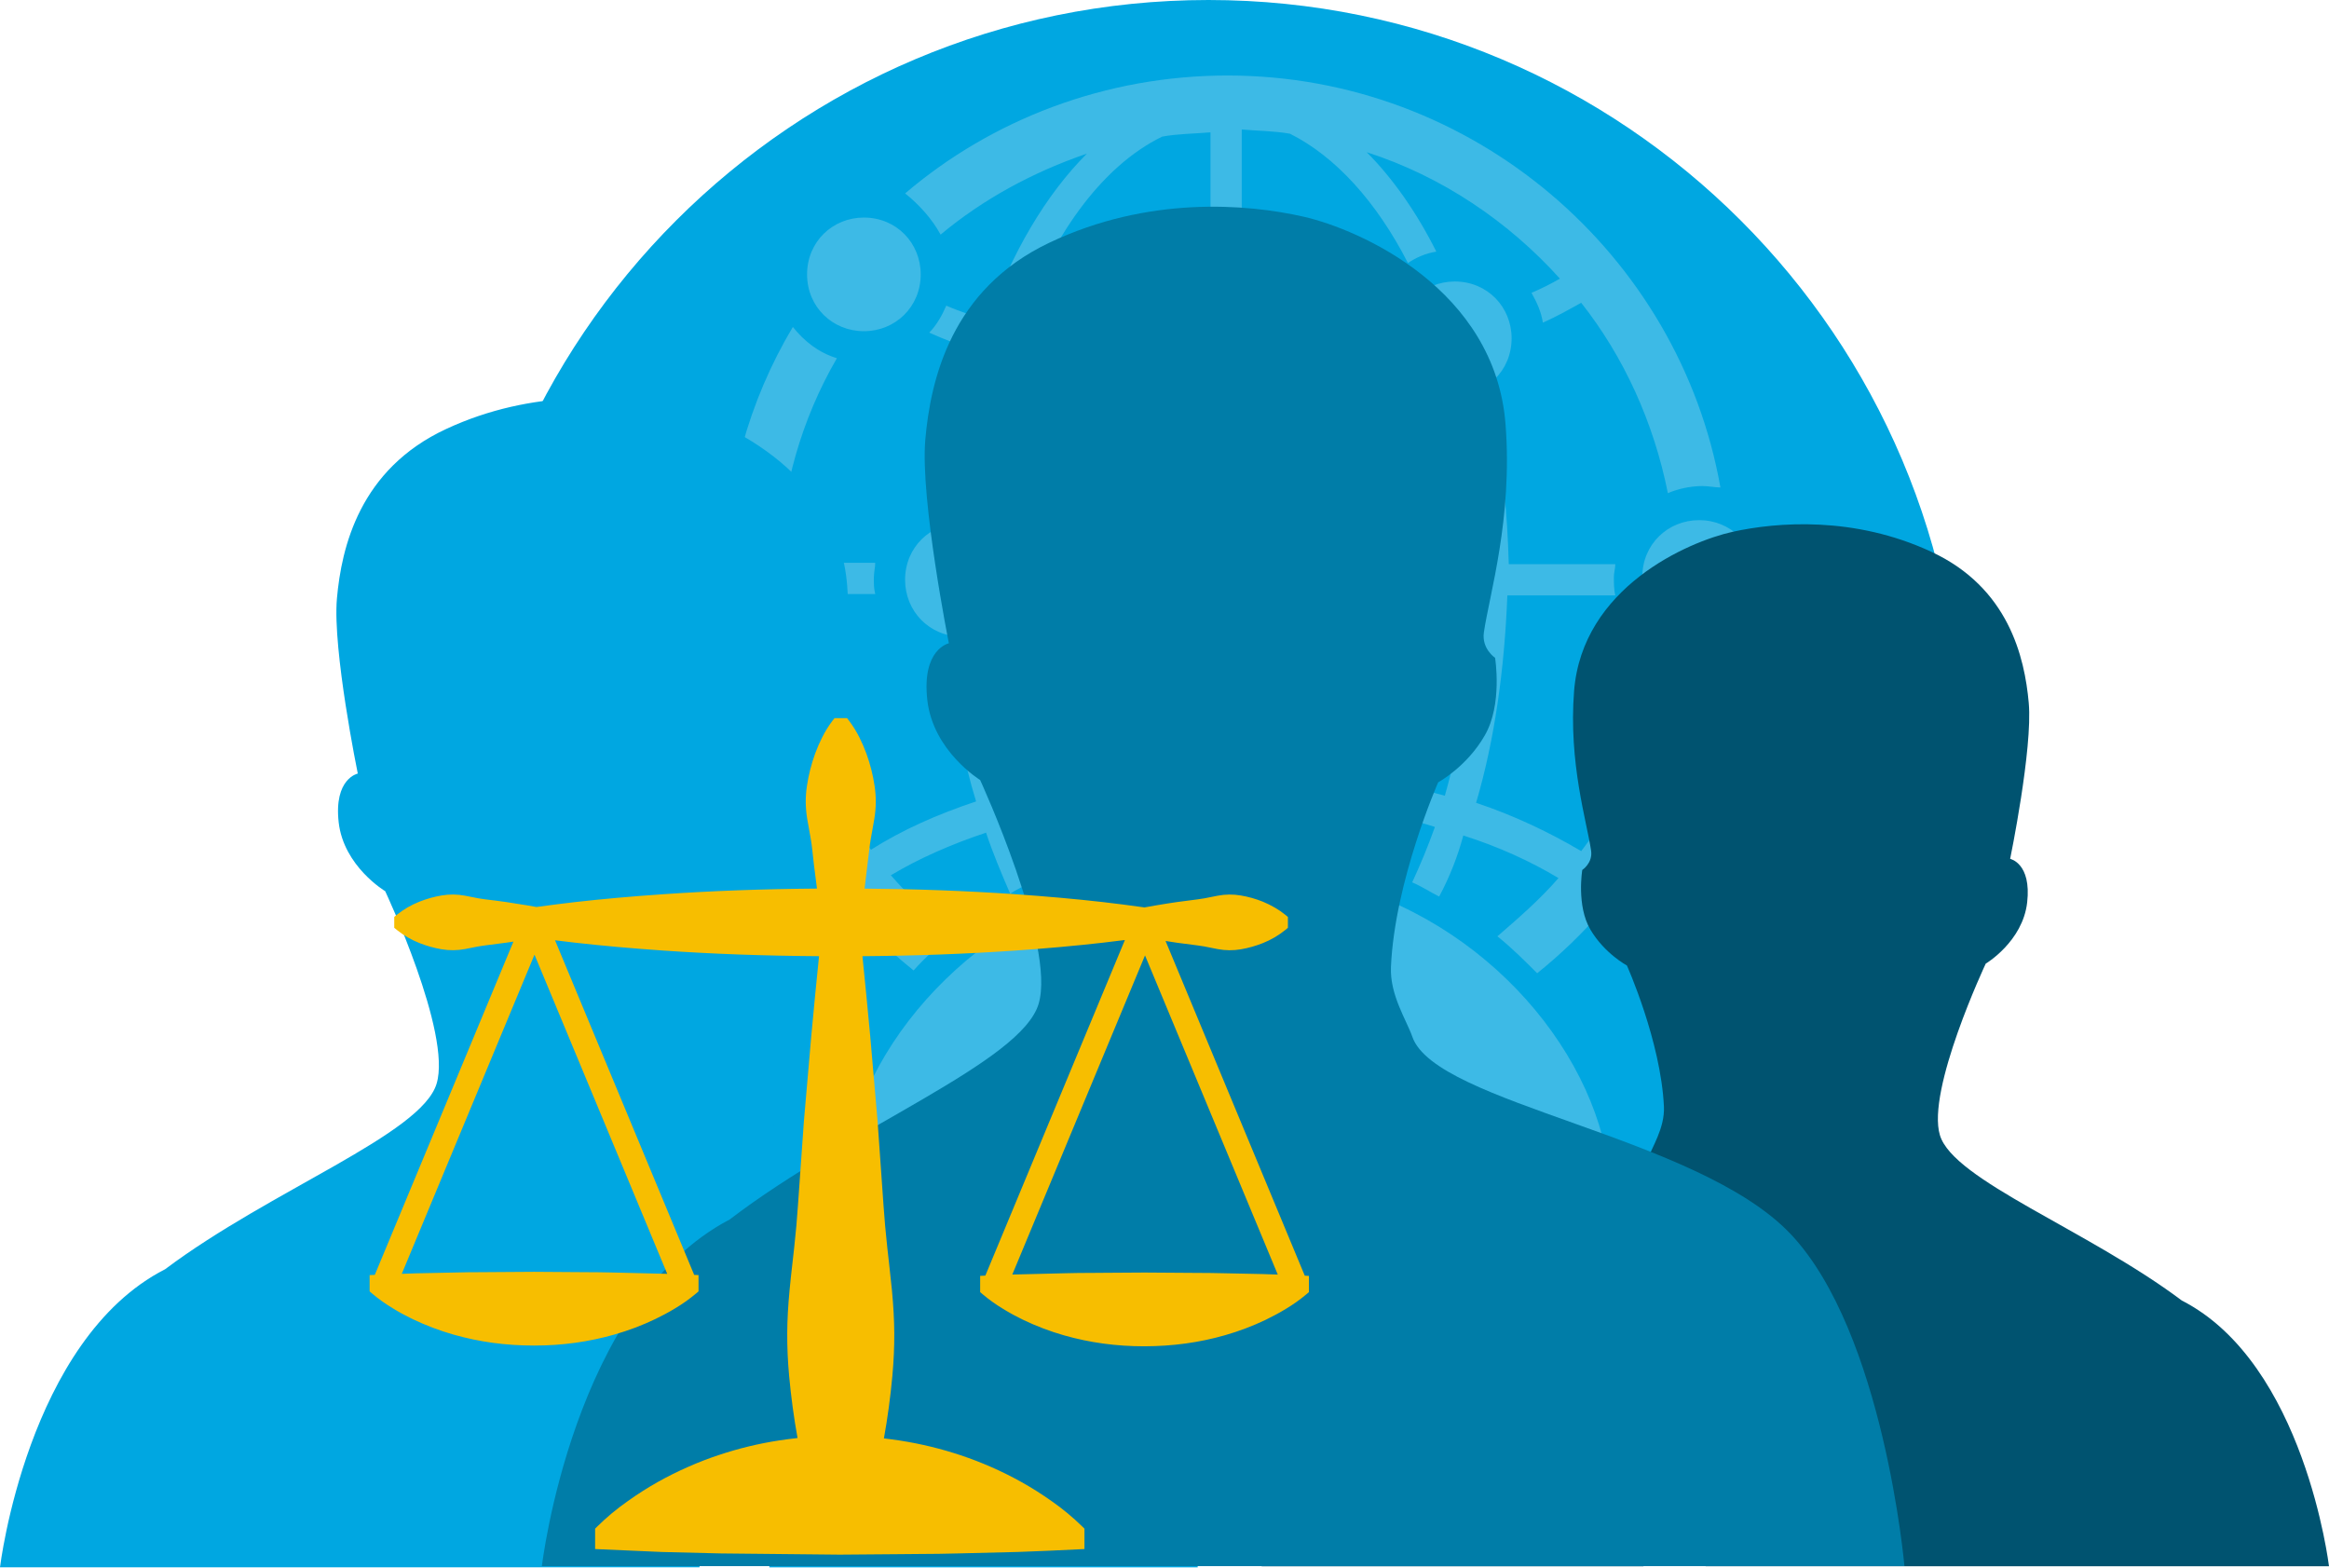
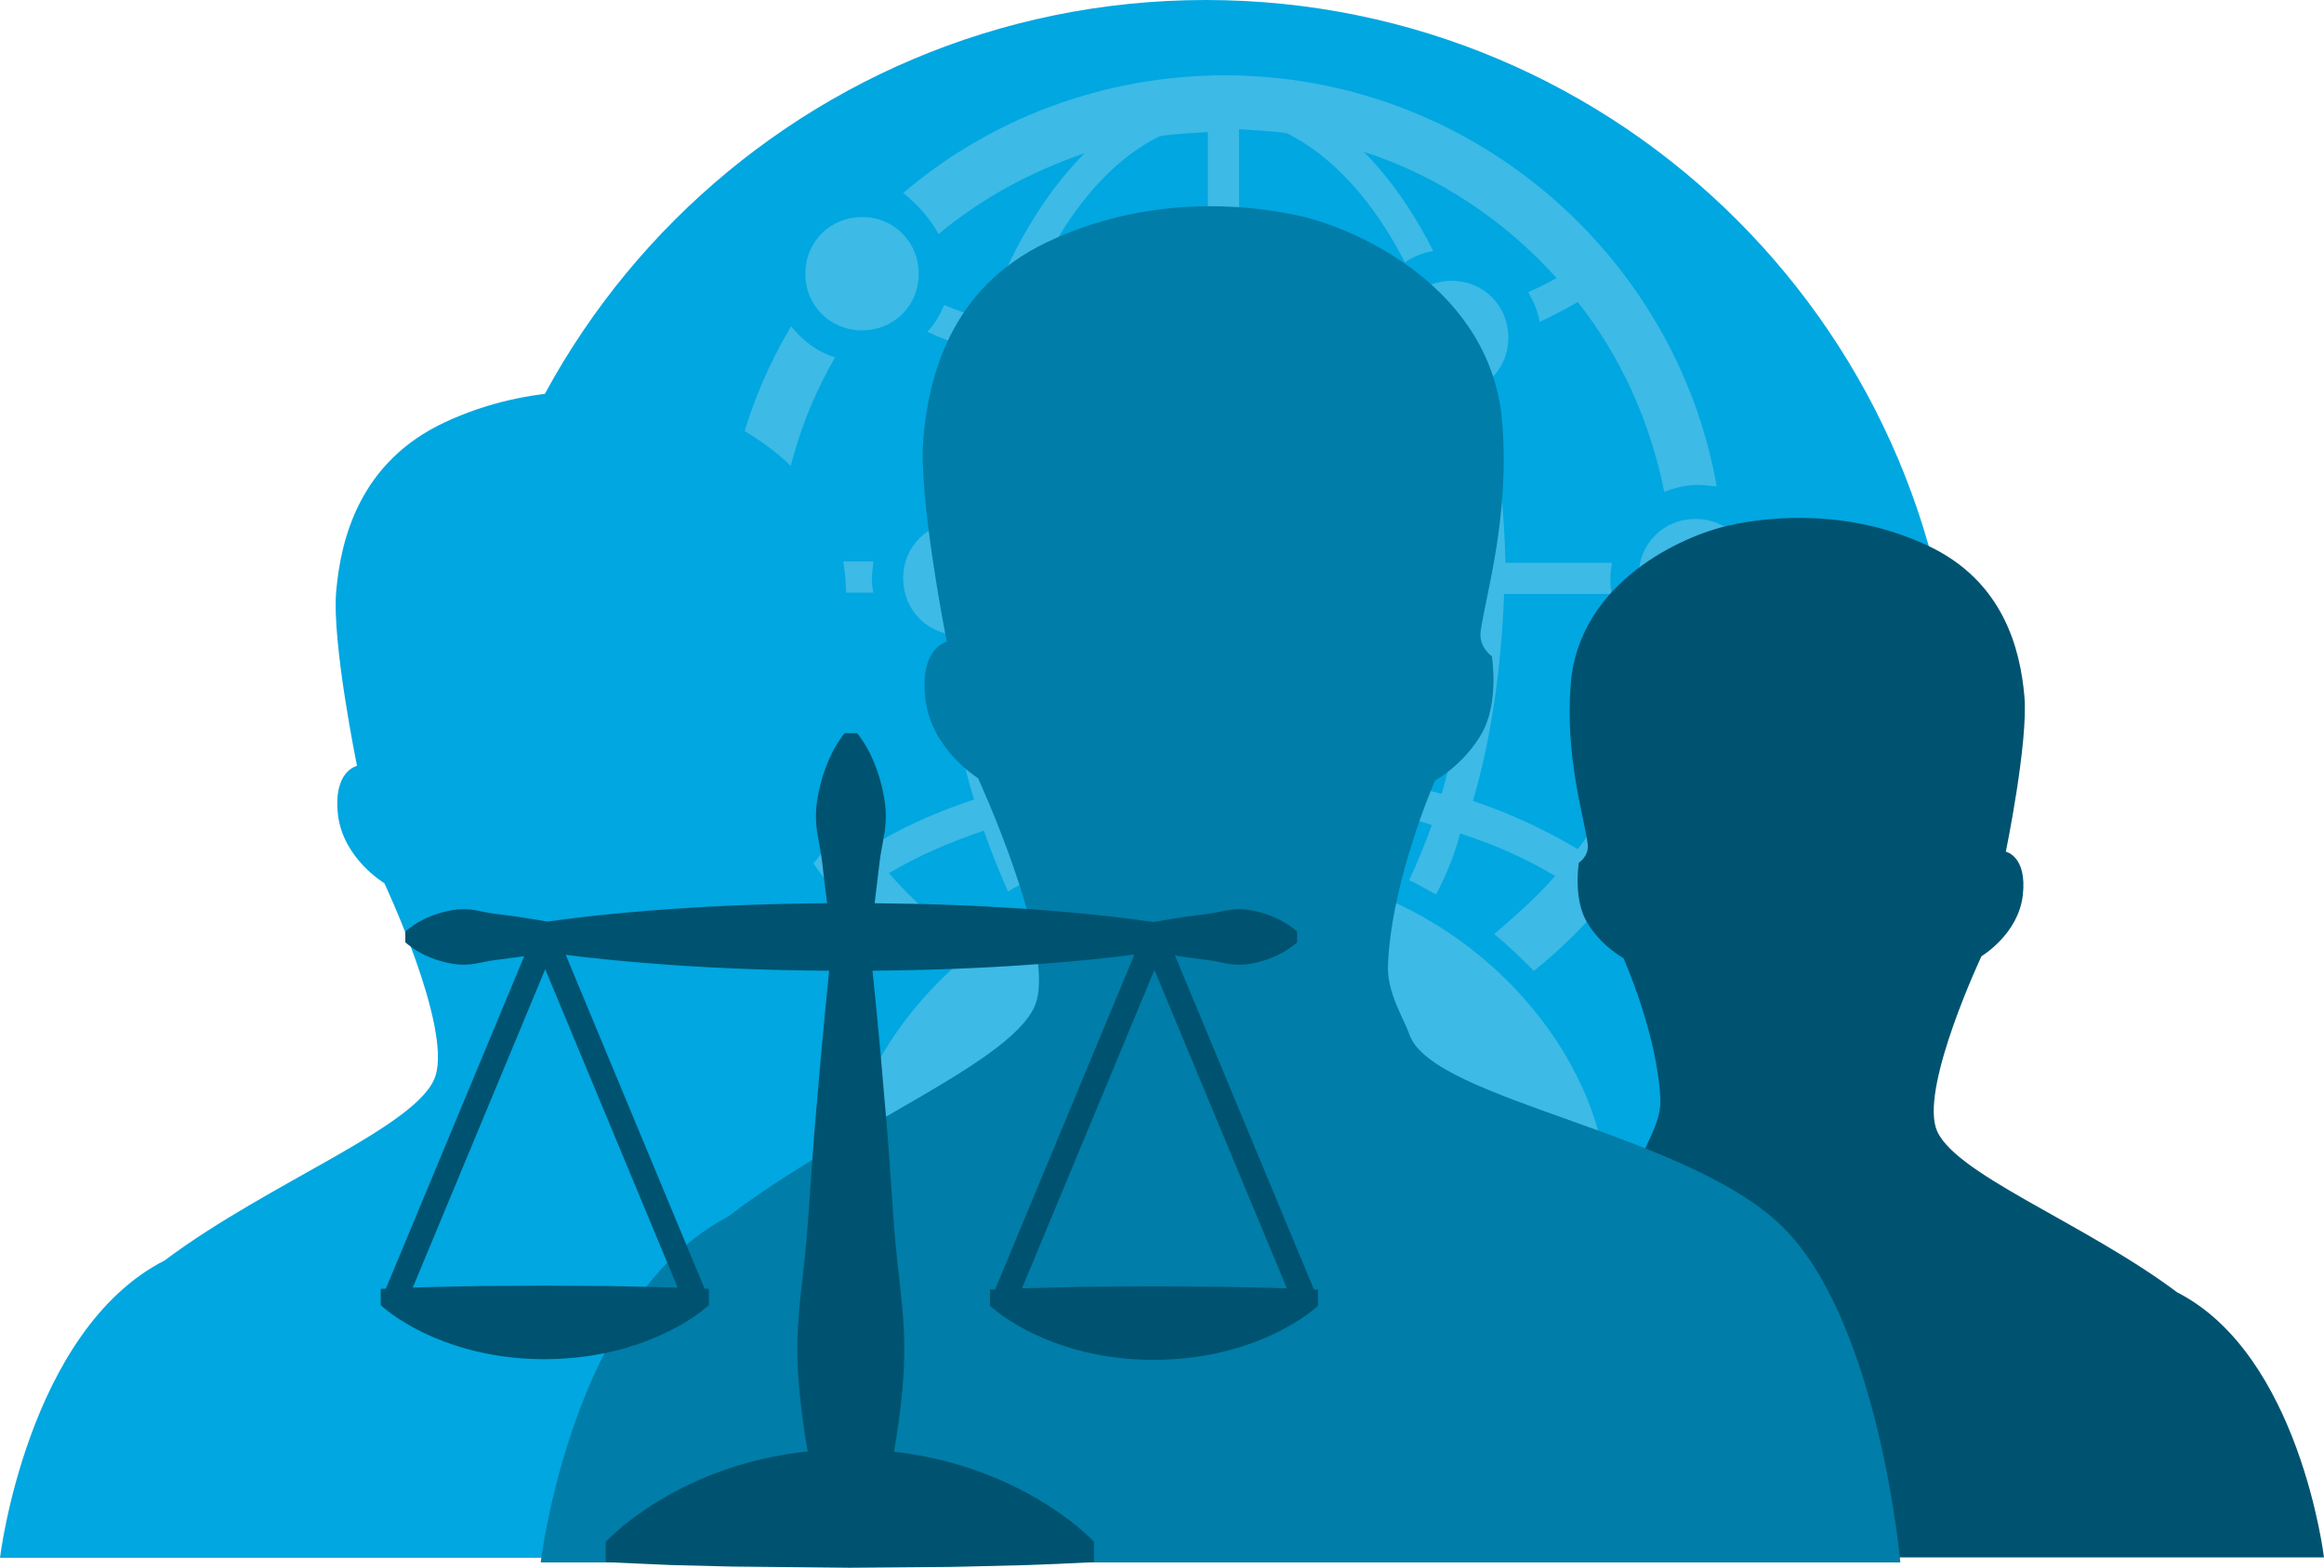
- <svg xmlns="http://www.w3.org/2000/svg" viewBox="0 0 3171.28 2134.08">
+ <svg xmlns="http://www.w3.org/2000/svg" viewBox="0 0 3171.28 2139.66">
  <defs>
-     <style>.a{fill:#00a7e1;}.b{fill:#f3f3f3;opacity:0.25;}.c{fill:#005370;}.d{fill:#007da8;}.e{fill:#f7be00;}</style>
+     <style>.a{fill:#00a7e1;}.b{fill:#f3f3f3;opacity:0.25;}.c{fill:#005370;}.d{fill:#007da8;}</style>
  </defs>
  <circle class="a" cx="1645.48" cy="1025.13" r="1025.13" />
  <path class="b" d="M1980.92,538c42.55,0,77.36-32.88,77.36-77.37,0-42.55-32.88-77.36-77.36-77.36-42.55,0-77.37,32.88-77.37,77.36C1905.49,505.1,1938.37,538,1980.92,538Zm-75.43,326.87c0-172.14-106.38-286.25-236-286.25s-236,112.18-236,286.25c0,172.14,106.38,340.41,236,340.41S1905.49,1037,1905.49,864.85Zm-236,286.25c-89,0-172.14-125.72-179.87-265,119.91-1.93,205-60,253.37-114.11,9.67,25.14,32.88,61.89,106.38,85.1v7.74C1849.4,1011.84,1762.36,1151.1,1669.52,1151.1ZM1280.76,319.42c58-48.35,125.72-85.1,199.22-110.25-56.09,56.09-102.51,135.39-135.39,228.23-19.34-7.73-38.69-13.54-56.09-21.27-5.81,13.54-13.54,27.08-23.21,36.75,21.27,9.67,42.55,17.4,65.76,25.14-17.41,60-31,123.79-36.75,189.55,5.8-1.94,9.67-1.94,15.47-1.94,9.67,0,19.34,1.94,27.08,3.87q11.61-95.75,34.81-179.87c85.11,25.14,177.95,38.68,276.59,40.61V538c7.73-1.94,15.47-1.94,21.27-1.94,7.74,0,13.54,1.94,21.28,1.94v-7.74c61.89-1.93,123.78-7.73,181.81-17.41A153.45,153.45,0,0,1,1861,470.28a977.17,977.17,0,0,1-170.2,15.48V176.29c21.27,1.94,44.48,1.94,65.76,5.81,61.89,30.94,118,92.84,160.53,176,11.61-7.73,25.15-13.54,38.69-15.47-27.08-54.16-60-100.57-94.78-135.39,102.51,32.88,193.42,94.77,263.05,172.14a359.64,359.64,0,0,1-38.69,19.34c7.74,13.54,13.54,27.08,15.48,40.62,17.4-7.74,34.81-17.41,52.22-27.08,58,73.5,98.64,162.47,118,259.17a124.56,124.56,0,0,1,46.42-9.67c9.67,0,17.41,1.94,25.14,1.94-56.09-317.2-336.54-560.9-671.14-560.9-166.34,0-321.07,60-439,160.53C1251.75,278.8,1269.16,298.15,1280.76,319.42ZM1582.49,186c21.27-3.87,42.55-3.87,65.76-5.81V489.63a1136.51,1136.51,0,0,1-263-36.75C1429.69,323.29,1499.32,226.58,1582.49,186Zm23.21,1104.39,34.81,58h58l34.82-58-32.88-32.88h-61.89Zm663.41-394.57c-17.41,96.71-58,187.62-116.05,263-42.55-25.15-90.91-48.36-143.13-65.76,25.14-85.11,38.68-181.81,42.55-282.39h147c-1.94-7.73-1.94-17.41-1.94-25.14,0-5.8,1.94-11.61,1.94-17.41H2054.42c-1.94-67.69-7.74-135.39-21.28-195.35-13.54,5.81-27.08,9.67-42.55,9.67,11.6,58,17.41,119.92,19.34,185.68h-73.5c3.87,13.54,5.81,29,7.74,44.49h61.89c-1.93,96.7-15.47,189.54-38.68,270.78-21.28-5.81-44.49-11.61-65.76-15.48-7.74,13.54-13.54,27.08-21.28,40.62a452.16,452.16,0,0,1,73.5,17.41c-9.67,27.07-19.34,50.28-30.95,75.43,13.54,5.8,25.15,13.54,36.75,19.34a391.81,391.81,0,0,0,32.88-83.17c48.36,15.47,90.91,34.82,129.59,58-25.14,29-54.15,54.15-83.17,79.3,19.34,15.47,36.75,32.88,54.16,50.28,127.65-102.51,218.56-251.44,245.63-419.71-9.67,1.94-17.4,3.87-27.07,3.87C2298.12,905.47,2282.64,901.6,2269.11,895.79Zm44.48-187.61c-42.55,0-77.36,32.88-77.36,77.37,0,42.55,32.88,77.36,77.36,77.36,42.55,0,77.37-32.88,77.37-77.36S2356.14,708.18,2313.59,708.18ZM1832,1205.26l-25.14,50.28c21.27,5.81,44.48,13.54,65.76,23.21L1746.89,1706.2h0l-48.36-336.54h-56.09l-48.35,336.54h0l-125.72-427.45a379.33,379.33,0,0,1,65.76-23.21L1509,1203.32c-210.82,61.9-361.69,253.37-361.69,427.45v129.58H2193.67V1630.77C2191.74,1456.69,2040.88,1265.22,1832,1205.26Zm220.49,423.57h-176V1596h176ZM1244,1321.31c15.47-17.41,34.82-34.82,54.16-50.29a551.28,551.28,0,0,1-85.1-79.3c38.68-23.21,83.16-42.55,129.58-58,9.67,29,21.28,56.09,32.88,83.17,11.61-7.73,25.15-13.54,36.75-19.34-11.6-23.21-21.27-48.35-30.94-75.43a530.1,530.1,0,0,1,75.43-17.41c-7.74-13.54-15.48-27.08-21.28-40.62-23.21,3.87-44.48,9.68-67.69,15.48a978.79,978.79,0,0,1-32.88-176c-9.67,1.94-17.41,3.87-27.08,3.87-5.8,0-9.67,0-15.47-1.93,7.73,65.76,19.34,129.58,36.74,185.67-52.22,17.41-100.57,38.69-143.12,65.76a618.8,618.8,0,0,1-125.72-348.14h131.52c-1.93-7.74-1.93-13.54-1.93-21.28s1.93-15.47,1.93-21.27H1060.27c3.87-100.58,30.94-195.35,79.3-278.52-25.15-7.74-44.49-23.21-60-42.55-60,100.58-92.84,216.62-92.84,342.34C986.77,1004.11,1087.35,1195.59,1244,1321.31Zm65.76-609.26c-42.55,0-77.36,32.88-77.36,77.37,0,42.55,32.88,77.36,77.36,77.36,42.55,0,77.37-32.88,77.37-77.36C1385.2,746.87,1352.32,712.05,1309.77,712.05ZM1176.32,450.94c42.55,0,77.36-32.88,77.36-77.36,0-42.55-32.88-77.37-77.36-77.37-42.55,0-77.37,32.88-77.37,77.37S1133.77,450.94,1176.32,450.94Z" />
-   <path class="a" d="M1047.44,2134.08H1630.9s-24.72-273.36-136.18-389c-15.11-15.63-33.81-29.59-55-42.63-52.22,40.76-154.86,87-232.73,146.61C1091.42,1909.46,1055.44,2085.32,1047.44,2134.08Z" />
-   <path class="a" d="M1167.45,1789.22c45.48-34,99.08-56.89,143.8-82.61,14.13-8.11,43.11-27.67,58.13-36.71-129.85-52.74-308.55-102.09-327.57-155.85-6.85-19.7-27-49.18-25.61-82.11,4.65-100,56.61-215.84,56.61-215.84s34.09-18.17,55.7-54.7,12.48-91.24,12.48-91.24-16.35-10.57-13.5-29.59c6.41-44,34.61-133.66,26-243.82-12.48-158-173.62-227.92-242-243.18C843.34,538.5,725.43,529.24,607.7,584,489.7,638.7,465,745,458.76,815c-6.09,69.85,28.42,238.25,28.42,238.25s-32.79,6.63-26,66.57c6.94,60,63.31,93.55,63.31,93.55s90.92,193.38,70,262.16c-20.74,68.88-225.62,144.53-369.69,252.6C37.15,1824,0,2134,0,2134H952.44C956.63,2099.25,959.39,1905.49,1167.45,1789.22Z" />
-   <path class="c" d="M2237.87,2132.58H1717.92s22-243.6,121.36-346.69c13.46-13.93,30.12-26.37,49-38,46.54,36.32,138,77.49,207.39,130.65C2198.67,1932.41,2230.74,2089.12,2237.87,2132.58Z" />
-   <path class="c" d="M2130.92,1825.26c-40.53-30.33-88.3-50.69-128.15-73.61-12.59-7.23-38.41-24.66-51.8-32.72,115.72-47,275-91,291.91-138.88,6.1-17.56,24.06-43.83,22.82-73.18-4.14-89.15-50.45-192.34-50.45-192.34s-30.37-16.19-49.63-48.74-11.12-81.31-11.12-81.31,14.57-9.42,12-26.37c-5.72-39.23-30.84-119.11-23.15-217.27C2154.5,800,2298.1,737.73,2359,724.13c60.72-13.43,165.8-21.68,270.71,27.12,105.16,48.74,127.17,143.44,132.73,205.8s-25.32,212.32-25.32,212.32,29.21,5.91,23.17,59.32-56.42,83.36-56.42,83.36-81,172.33-62.36,233.63c18.48,61.37,201.06,128.79,329.44,225.1,167.2,85.43,200.31,361.74,200.31,361.74H2322.52C2318.79,2101.54,2316.33,1928.87,2130.92,1825.26Z" />
+   <path class="a" d="M1047.44,2126.08H1630.9s-24.72-273.36-136.18-389c-15.11-15.63-33.81-29.59-55-42.63-52.22,40.76-154.86,87-232.73,146.61C1091.42,1901.46,1055.44,2077.32,1047.44,2126.08Z" />
+   <path class="a" d="M1167.45,1781.22c45.48-34,99.08-56.89,143.8-82.61,14.13-8.11,43.11-27.67,58.13-36.71-129.85-52.74-308.55-102.09-327.57-155.85-6.85-19.7-27-49.18-25.61-82.11,4.65-100,56.61-215.84,56.61-215.84s34.09-18.17,55.7-54.7,12.48-91.24,12.48-91.24-16.35-10.57-13.5-29.59c6.41-44,34.61-133.66,26-243.82-12.48-158-173.62-227.92-242-243.18C843.34,530.5,725.43,521.24,607.7,576,489.7,630.7,465,737,458.76,807c-6.09,69.85,28.42,238.25,28.42,238.25s-32.79,6.63-26,66.57c6.94,60,63.31,93.55,63.31,93.55s90.92,193.38,70,262.16c-20.74,68.88-225.62,144.53-369.69,252.6C37.15,1816,0,2126,0,2126H952.44C956.63,2091.25,959.39,1897.49,1167.45,1781.22Z" />
+   <path class="c" d="M2237.87,2125.58H1717.92s22-243.6,121.36-346.69c13.46-13.93,30.12-26.37,49-38,46.54,36.32,138,77.49,207.39,130.65C2198.67,1925.41,2230.74,2082.12,2237.87,2125.58Z" />
+   <path class="c" d="M2130.92,1818.26c-40.53-30.33-88.3-50.69-128.15-73.61-12.59-7.23-38.41-24.66-51.8-32.72,115.72-47,275-91,291.91-138.88,6.1-17.56,24.06-43.83,22.82-73.18-4.14-89.15-50.45-192.34-50.45-192.34s-30.37-16.19-49.63-48.74-11.12-81.31-11.12-81.31,14.57-9.42,12-26.37c-5.72-39.23-30.84-119.11-23.15-217.27C2154.5,793,2298.1,730.73,2359,717.13c60.72-13.43,165.8-21.68,270.71,27.12,105.16,48.74,127.17,143.44,132.73,205.8s-25.32,212.32-25.32,212.32,29.21,5.91,23.17,59.32-56.42,83.36-56.42,83.36-81,172.33-62.36,233.63c18.48,61.37,201.06,128.79,329.44,225.1,167.2,85.43,200.31,361.74,200.31,361.74H2322.52C2318.79,2094.54,2316.33,1921.87,2130.92,1818.26Z" />
  <path class="d" d="M1923.08,1411.54c-7.89-22.67-30.87-56.91-29.08-95.3,5.1-116.48,64.26-251.06,64.26-251.06s38.83-21,63.32-63.6c24.64-42.21,14.2-105.91,14.2-105.91s-18.44-12.3-15.26-34.59C2027.85,810,2060,705.76,2050,577.63,2035.85,394,1852.49,312.65,1774.83,295s-211.65-28.33-345.67,35.31C1295,393.78,1267,517.47,1259.92,598.89c-6.93,81.1,32.11,277,32.11,277s-37.14,7.61-29.35,77.24,71.93,108.88,71.93,108.88,103.37,224.63,79.66,304.7S1157.7,1534.92,993.56,1660.4c-213.34,111.43-255.72,472-255.72,472H2593.17s-28.05-318-155-452.27C2311,1546,1954.78,1503.4,1923.08,1411.54Z" />
-   <path class="e" d="M548.58,1789.22c3,1.63,6,3.1,8.92,4.59l5,2.5a351.09,351.09,0,0,0,55,20.81c35.16,10,71,14.92,109.76,14.92s74.73-5.1,109.65-15.09a354.79,354.79,0,0,0,55.17-20.88c8.09-4,17.68-8.81,27.56-14.9a214.29,214.29,0,0,0,28-19.89l3.51-3v-22.2l-5.92-.27L755.75,1280.21q13.62,1.72,27.23,3.28c36.48,4.13,75.66,7.65,119.77,10.71,67.29,4.63,136.94,7.17,212.49,7.7-3.81,36.35-7.21,73-10.56,108.63l-10,115.45-8.17,115.4c-1.16,17.83-2.84,36.54-5.1,57.23l-2.27,20.25c-1.42,12.52-2.84,25-4,37.54-2.06,21.71-3.13,40.86-3.2,58.54-.13,18.78.71,37.94,2.59,58.62,2.68,28.87,6.51,57.21,11.46,84.39-8.38.89-16.7,2-24.85,3.23a495.1,495.1,0,0,0-82.36,19.91c-13.81,4.56-27.7,9.9-41.28,15.91-14.29,6.27-28.16,13.16-41.25,20.49a448.23,448.23,0,0,0-41.31,26.25,319.27,319.27,0,0,0-41.66,34.66l-2.94,2.93v27.77l6.54.28,84,3.7,80.78,2,161.72,1.64h.08l80.92-.65c8.66-.11,17.31-.17,26-.23,18-.09,36.61-.22,54.9-.79l80.93-2,40.42-1.58,50-2.38v-27.79l-3-2.92a324.55,324.55,0,0,0-41.63-34.48,451.56,451.56,0,0,0-41.35-26.14,485.26,485.26,0,0,0-82.44-36.32,505.58,505.58,0,0,0-82.41-20c-7.23-1.11-14.69-2.1-22.24-3,5-27.28,8.81-55.78,11.52-84.89,1.88-20.69,2.72-39.85,2.6-58.59-.09-17.66-1.15-36.81-3.21-58.59-1.23-12.45-2.63-24.92-4-37.4q-1.17-10.17-2.29-20.36c-2.24-20.71-3.93-39.42-5.12-57.24l-8.15-115.48-10-115.41c-3.32-35.55-6.77-72.24-10.56-108.58,73.21-.57,141.08-3.07,207.14-7.61,44.13-3,83.3-6.56,119.8-10.72q15.23-1.77,30.42-3.7l-190,456.91-7.08.38v22.1l3.49,3a210.29,210.29,0,0,0,27.84,19.88c3.36,2.16,6.74,4,10.09,5.91l3.83,2.16c3,1.64,6,3.16,9.08,4.66l4.84,2.43a349.81,349.81,0,0,0,55,20.83c35.14,10,70.92,14.91,109.7,14.91,38.87-.15,74.74-5.1,109.59-15.1a352.73,352.73,0,0,0,55.16-20.87c8.08-4,17.66-8.82,27.54-14.9a214.75,214.75,0,0,0,28-19.89l3.51-3v-22.07l-5.68-.33-189.53-455.7q7.76,1.24,15.56,2.4c9.37,1.32,18.74,2.5,28.2,3.67,5.84.67,11.76,1.88,18,3.15,3.09.65,6.17,1.27,9.23,1.84a89,89,0,0,0,31.41.31,146.67,146.67,0,0,0,30.09-8.49,116.36,116.36,0,0,0,30.48-17.8l3.63-3v-14.75l-3.63-3a103.11,103.11,0,0,0-13.73-9.51,137,137,0,0,0-16.84-8.35,145.54,145.54,0,0,0-29.91-8.41,88.09,88.09,0,0,0-31.5.29c-3,.55-6,1.18-9.06,1.8-6.32,1.29-12.26,2.52-18.26,3.19-9.37,1.14-18.74,2.33-28.17,3.67s-18.75,2.89-28.22,4.47l-16,2.84c-20.25-2.93-40.18-5.34-57.09-7.33-36.45-4.15-75.62-7.66-119.76-10.73-65.34-4.46-132.27-7-204.27-7.56l6.46-53.54c.94-9.07,2.62-18.07,4.38-27.61.85-4.56,1.68-9.12,2.44-13.77a152.57,152.57,0,0,0,2-22.38,142.17,142.17,0,0,0-1.64-22.57,227.24,227.24,0,0,0-11.12-43.85,205.77,205.77,0,0,0-9.55-22.09,145.81,145.81,0,0,0-13.88-22.45l-3-3.89h-17l-3,3.89a143.9,143.9,0,0,0-13.92,22.52,201.75,201.75,0,0,0-9.52,22,225.51,225.51,0,0,0-11.13,43.86,139.82,139.82,0,0,0-1.63,22.53,154.21,154.21,0,0,0,2,22.5c.76,4.53,1.59,9,2.43,13.56,1.76,9.57,3.43,18.62,4.38,27.78l2.35,21.07,4.12,32.4c-74.63.59-143.32,3.13-209.65,7.7-43.8,3-83,6.53-119.79,10.7-14.42,1.69-33.32,4-52.5,6.66l-13.09-2.29c-9.47-1.56-18.89-3.09-28.4-4.47s-18.92-2.51-28.42-3.67c-5.95-.65-12-1.88-18.3-3.17-3.07-.62-6.11-1.25-9.21-1.8a89.53,89.53,0,0,0-31.54-.32,147.92,147.92,0,0,0-30.33,8.47,117.55,117.55,0,0,0-30.7,17.79l-3.66,3v14.79l3.66,3a117.21,117.21,0,0,0,30.81,17.84,148.1,148.1,0,0,0,30.12,8.42,90.5,90.5,0,0,0,31.64-.29c3.15-.57,6.26-1.19,9.36-1.84,6.31-1.27,12.23-2.48,18.22-3.15,9.44-1.15,18.9-2.35,28.38-3.68q5-.72,10.09-1.49L510.36,1735.77l-7.07.33v22.17l3.48,3a209.44,209.44,0,0,0,27.85,19.87c3.4,2.19,6.79,4.09,10.17,6Zm1010.53-488.39,180.76,434.56-1.88-.05c-6.25-.22-12.51-.41-18.94-.66l-53.4-1.11c-12.3-.34-24.61-.41-36.89-.45l-70.38-.49-53.5.35c-6.06.07-12.09.1-18.16.14-11.82,0-23.65.1-35.41.43l-72.9,1.8Zm-831.31-1L908.53,1734.4l-74-1.81c-12.32-.34-24.61-.41-36.93-.46l-70.4-.49-53.53.36q-9,.09-17.95.13c-11.9,0-23.82.11-35.64.45l-53.66,1.12-19.31.66Z" />
+   <path class="c" d="M564.78,1812.17c3,1.63,6,3.1,8.92,4.59l5,2.5a351.09,351.09,0,0,0,55,20.81c35.17,10,71,14.92,109.77,14.92,38.83-.15,74.72-5.1,109.65-15.09A354.69,354.69,0,0,0,908.29,1819c8.09-4,17.68-8.81,27.57-14.9a215,215,0,0,0,28-19.89l3.51-3V1759l-5.92-.27L772,1303.16q13.6,1.72,27.23,3.28c36.47,4.13,75.65,7.65,119.76,10.71,67.29,4.63,136.94,7.17,212.49,7.7-3.81,36.35-7.21,73-10.56,108.63l-10,115.45-8.16,115.4c-1.17,17.83-2.84,36.54-5.1,57.23l-2.27,20.25c-1.43,12.52-2.85,25-4.06,37.54-2.06,21.71-3.13,40.86-3.2,58.54-.13,18.78.71,37.94,2.6,58.62,2.68,28.87,6.51,57.21,11.45,84.39-8.38.89-16.69,2-24.85,3.23A495.34,495.34,0,0,0,995,2004c-13.81,4.56-27.69,9.9-41.27,15.91-14.29,6.27-28.17,13.16-41.25,20.49a448.35,448.35,0,0,0-41.32,26.25,319.27,319.27,0,0,0-41.66,34.66l-2.94,2.93v27.77l6.54.28,84,3.7,80.79,2,161.72,1.64h.08l80.91-.65c8.66-.11,17.32-.17,26-.23,18-.09,36.61-.22,54.9-.79l80.93-2,40.42-1.58,50-2.38v-27.79l-2.94-2.92a324.19,324.19,0,0,0-41.64-34.47,449.53,449.53,0,0,0-41.35-26.15,485.26,485.26,0,0,0-82.44-36.32,505.58,505.58,0,0,0-82.41-20.05c-7.23-1.11-14.69-2.1-22.24-3,5-27.28,8.81-55.78,11.53-84.89,1.87-20.69,2.71-39.85,2.59-58.59-.09-17.66-1.15-36.81-3.21-58.59-1.22-12.45-2.62-24.92-4-37.4q-1.18-10.17-2.29-20.36c-2.25-20.71-3.94-39.42-5.13-57.24l-8.15-115.48-10-115.41c-3.32-35.55-6.76-72.24-10.56-108.58,73.21-.57,141.08-3.07,207.15-7.61,44.12-3,83.3-6.56,119.79-10.72q15.24-1.77,30.42-3.69l-190,456.9-7.08.38v22.1l3.5,3a209.63,209.63,0,0,0,27.83,19.88c3.36,2.16,6.74,4,10.1,5.91l3.82,2.16c3,1.64,6,3.16,9.08,4.66l4.84,2.43a349.91,349.91,0,0,0,55,20.83c35.13,10,70.92,14.91,109.69,14.91,38.88-.15,74.74-5.1,109.59-15.1a352.73,352.73,0,0,0,55.16-20.87c8.08-4,17.66-8.82,27.54-14.9a214.08,214.08,0,0,0,28-19.89l3.51-3v-22.07l-5.67-.33-189.53-455.7q7.76,1.24,15.55,2.4c9.37,1.32,18.74,2.5,28.2,3.67,5.85.67,11.76,1.88,18,3.15,3.09.65,6.18,1.27,9.24,1.84a89,89,0,0,0,31.4.31,146.67,146.67,0,0,0,30.09-8.49,116.36,116.36,0,0,0,30.48-17.8l3.63-3v-14.75l-3.63-3a104.06,104.06,0,0,0-13.73-9.51,137,137,0,0,0-16.84-8.35,145.45,145.45,0,0,0-29.9-8.41,88.09,88.09,0,0,0-31.5.29c-3,.55-6,1.18-9.07,1.8-6.32,1.29-12.26,2.52-18.25,3.19-9.38,1.14-18.75,2.33-28.18,3.67s-18.75,2.89-28.22,4.47l-16,2.85c-20.25-2.94-40.17-5.35-57.08-7.34-36.45-4.15-75.63-7.66-119.77-10.73-65.34-4.46-132.26-7-204.27-7.56l6.46-53.54c.94-9.07,2.62-18.07,4.38-27.61.85-4.56,1.68-9.12,2.44-13.77a151.2,151.2,0,0,0,2-22.38,142.17,142.17,0,0,0-1.64-22.57,227.24,227.24,0,0,0-11.12-43.85,207.81,207.81,0,0,0-9.54-22.09,146.73,146.73,0,0,0-13.89-22.45l-3-3.89h-17l-3,3.89a143.9,143.9,0,0,0-13.92,22.52,201.75,201.75,0,0,0-9.52,22,226.23,226.23,0,0,0-11.13,43.86,139.78,139.78,0,0,0-1.62,22.53,154.09,154.09,0,0,0,2,22.5c.76,4.53,1.6,9,2.43,13.57,1.76,9.56,3.43,18.61,4.38,27.77l2.36,21.07,4.12,32.4c-74.64.59-143.33,3.13-209.65,7.7-43.81,3-83,6.53-119.8,10.7-14.42,1.69-33.32,4-52.5,6.66l-13.09-2.29c-9.46-1.56-18.89-3.09-28.4-4.47s-18.92-2.51-28.42-3.67c-6-.65-12-1.88-18.3-3.17-3.06-.62-6.1-1.25-9.21-1.8a89.28,89.28,0,0,0-31.54-.31,147.26,147.26,0,0,0-30.33,8.46,117.66,117.66,0,0,0-30.7,17.8l-3.66,3v14.79l3.66,3a117.37,117.37,0,0,0,30.81,17.84,148.1,148.1,0,0,0,30.12,8.42,90.5,90.5,0,0,0,31.64-.29c3.15-.57,6.26-1.19,9.36-1.84,6.31-1.27,12.23-2.48,18.23-3.15,9.43-1.15,18.9-2.35,28.38-3.68,3.35-.48,6.72-1,10.08-1.49L526.55,1758.72l-7.07.33v22.17l3.48,3a209.82,209.82,0,0,0,27.85,19.87c3.4,2.19,6.79,4.09,10.17,6ZM1575.3,1323.78l180.76,434.57-1.87-.06c-6.26-.22-12.52-.41-19-.66l-53.4-1.11c-12.3-.34-24.61-.41-36.89-.45l-70.38-.49-53.5.35c-6,.07-12.09.1-18.15.14-11.82,0-23.66.1-35.42.43l-72.9,1.8Zm-831.31-1,180.73,434.55-74-1.81c-12.33-.34-24.62-.41-36.93-.46l-70.41-.48-53.52.35q-9,.09-18,.13c-11.9.05-23.81.11-35.64.45l-53.66,1.12-19.31.66Z" />
</svg>
